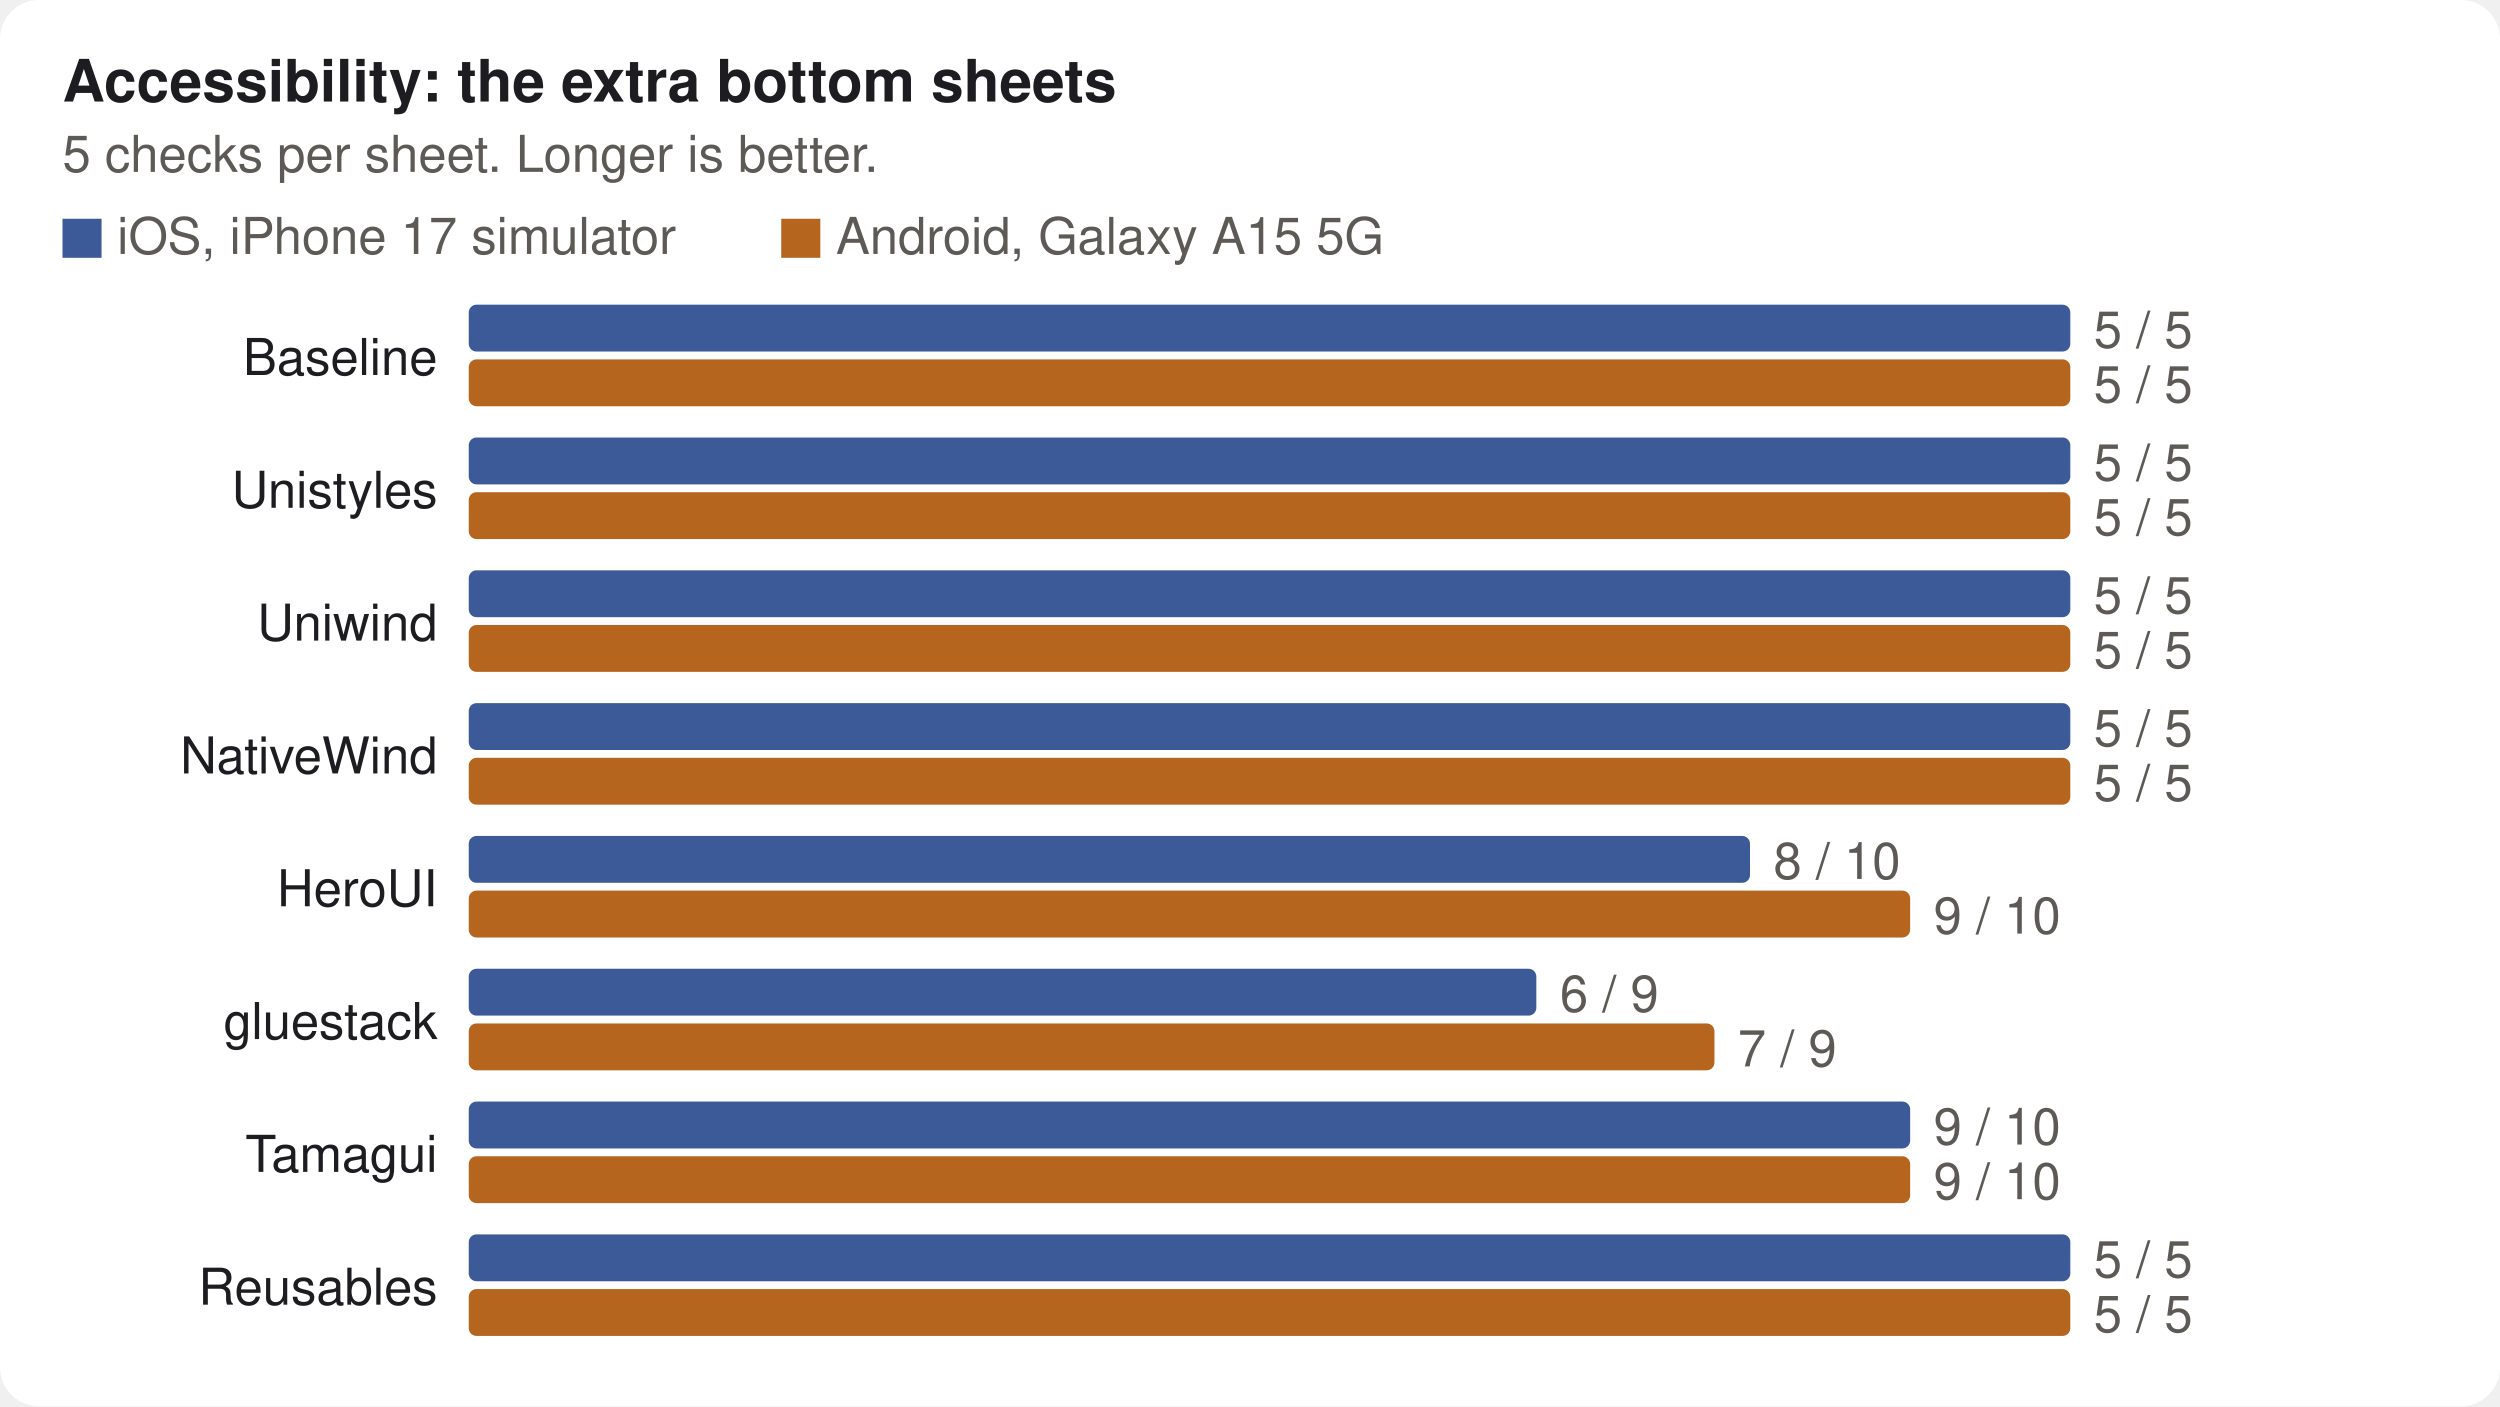
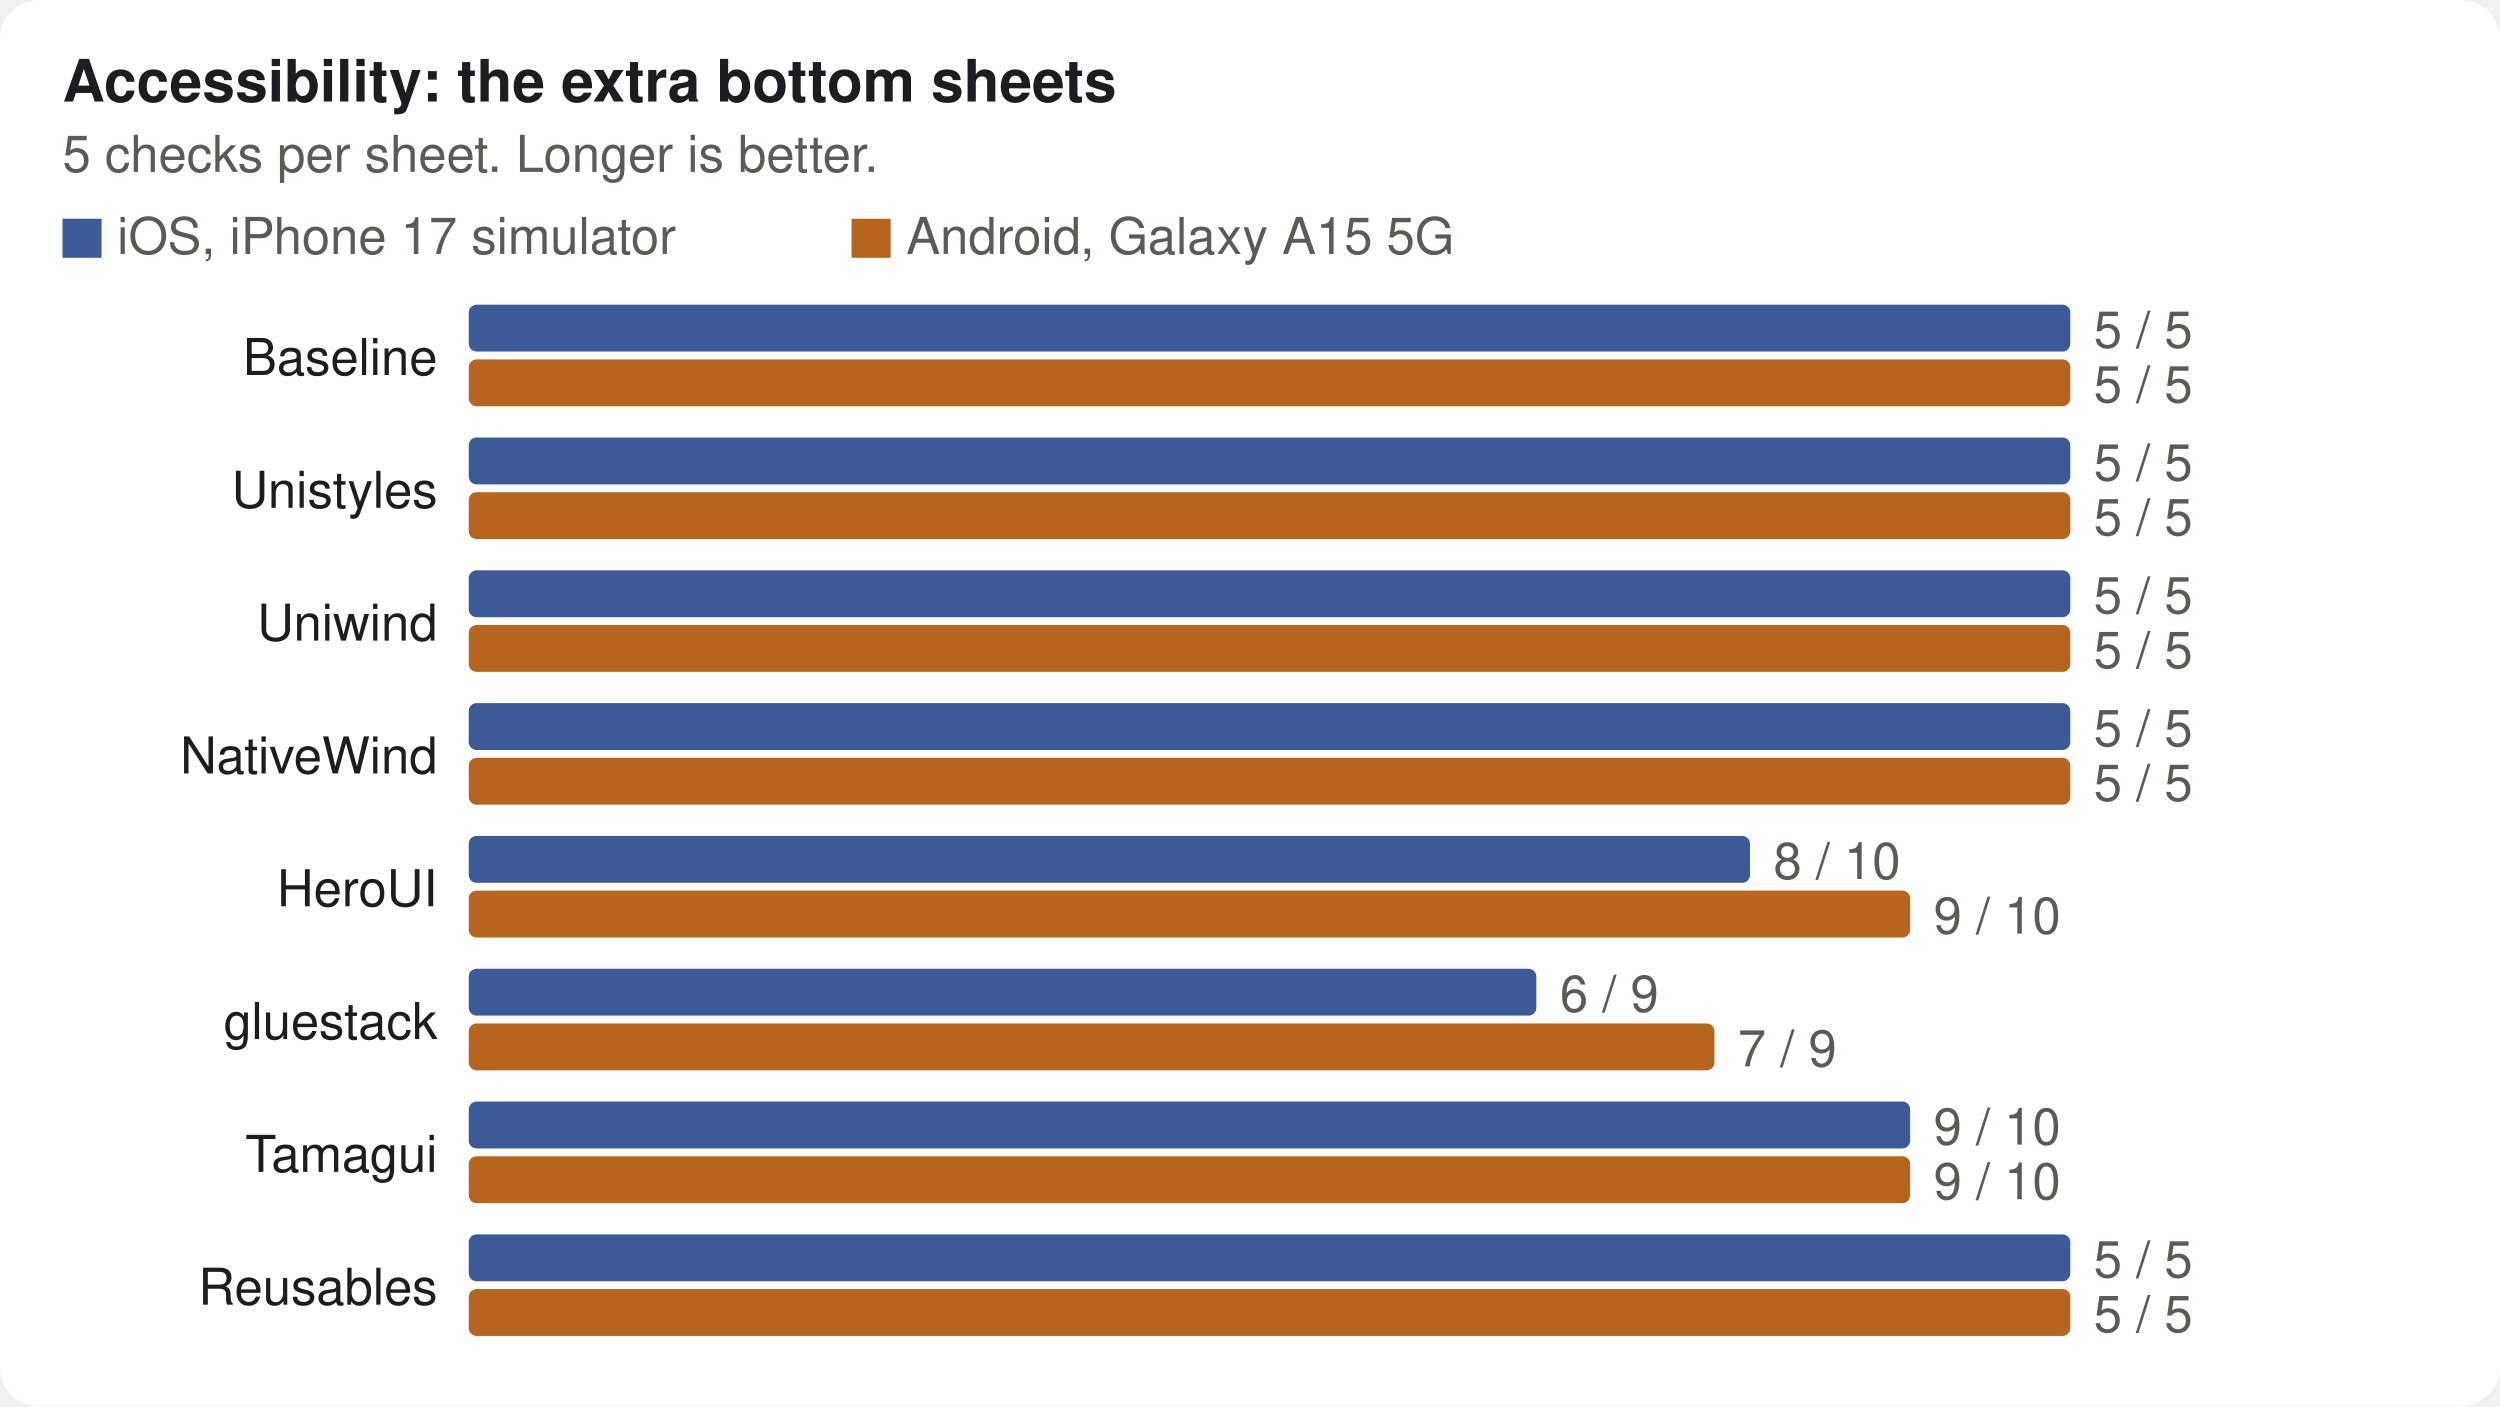
<svg xmlns="http://www.w3.org/2000/svg" viewBox="0 0 640 360" width="640" height="360" role="img" aria-label="Accessibility: the extra bottom sheets">
  <style>
svg { font: 13px -apple-system, BlinkMacSystemFont, "Segoe UI", Helvetica, Arial, sans-serif; }
.bg { fill: #ffffff; } .h { fill: #1d1d21; font-size: 15px; font-weight: 700; } .sub, .val { fill: #5d5a55; } .lbl { fill: #1d1d21; }
.ios { fill: #3d5a98; } .android { fill: #b5651d; }
@media (prefers-color-scheme: dark) { .bg { fill: #1d1d21; } .h, .lbl { fill: #ececee; } .sub, .val { fill: #a3a09b; } .ios { fill: #8fb0ef; } .android { fill: #f0a868; } }
</style>
  <rect width="640" height="360" rx="10" class="bg" />
  <text x="16" y="26" class="h">Accessibility: the extra bottom sheets</text>
  <text x="16" y="44" class="sub">5 checks per sheet. Longer is better.</text>
  <rect x="16" y="56" width="10" height="10" class="ios" />
  <text x="30" y="65" class="sub">iOS, iPhone 17 simulator</text>
-   <rect x="200" y="56" width="10" height="10" class="android" />
-   <text x="214" y="65" class="sub">Android, Galaxy A15 5G</text>
+   <rect x="218" y="56" width="10" height="10" class="android" />
+   <text x="232" y="65" class="sub">Android, Galaxy A15 5G</text>
  <text x="112" y="96" text-anchor="end" class="lbl">Baseline</text>
  <rect x="120" y="78" width="410.0" height="12" rx="2" class="ios" />
  <text x="536" y="89" class="val">5 / 5</text>
  <rect x="120" y="92" width="410.0" height="12" rx="2" class="android" />
  <text x="536" y="103" class="val">5 / 5</text>
  <text x="112" y="130" text-anchor="end" class="lbl">Unistyles</text>
  <rect x="120" y="112" width="410.0" height="12" rx="2" class="ios" />
  <text x="536" y="123" class="val">5 / 5</text>
  <rect x="120" y="126" width="410.0" height="12" rx="2" class="android" />
  <text x="536" y="137" class="val">5 / 5</text>
  <text x="112" y="164" text-anchor="end" class="lbl">Uniwind</text>
  <rect x="120" y="146" width="410.0" height="12" rx="2" class="ios" />
  <text x="536" y="157" class="val">5 / 5</text>
  <rect x="120" y="160" width="410.0" height="12" rx="2" class="android" />
  <text x="536" y="171" class="val">5 / 5</text>
  <text x="112" y="198" text-anchor="end" class="lbl">NativeWind</text>
  <rect x="120" y="180" width="410.0" height="12" rx="2" class="ios" />
  <text x="536" y="191" class="val">5 / 5</text>
  <rect x="120" y="194" width="410.0" height="12" rx="2" class="android" />
  <text x="536" y="205" class="val">5 / 5</text>
  <text x="112" y="232" text-anchor="end" class="lbl">HeroUI</text>
  <rect x="120" y="214" width="328.0" height="12" rx="2" class="ios" />
  <text x="454" y="225" class="val">8 / 10</text>
  <rect x="120" y="228" width="369.0" height="12" rx="2" class="android" />
  <text x="495" y="239" class="val">9 / 10</text>
  <text x="112" y="266" text-anchor="end" class="lbl">gluestack</text>
  <rect x="120" y="248" width="273.3" height="12" rx="2" class="ios" />
  <text x="399.333" y="259" class="val">6 / 9</text>
  <rect x="120" y="262" width="318.9" height="12" rx="2" class="android" />
  <text x="444.889" y="273" class="val">7 / 9</text>
  <text x="112" y="300" text-anchor="end" class="lbl">Tamagui</text>
  <rect x="120" y="282" width="369.0" height="12" rx="2" class="ios" />
  <text x="495" y="293" class="val">9 / 10</text>
  <rect x="120" y="296" width="369.0" height="12" rx="2" class="android" />
  <text x="495" y="307" class="val">9 / 10</text>
  <text x="112" y="334" text-anchor="end" class="lbl">Reusables</text>
  <rect x="120" y="316" width="410.0" height="12" rx="2" class="ios" />
  <text x="536" y="327" class="val">5 / 5</text>
  <rect x="120" y="330" width="410.0" height="12" rx="2" class="android" />
  <text x="536" y="341" class="val">5 / 5</text>
</svg>
